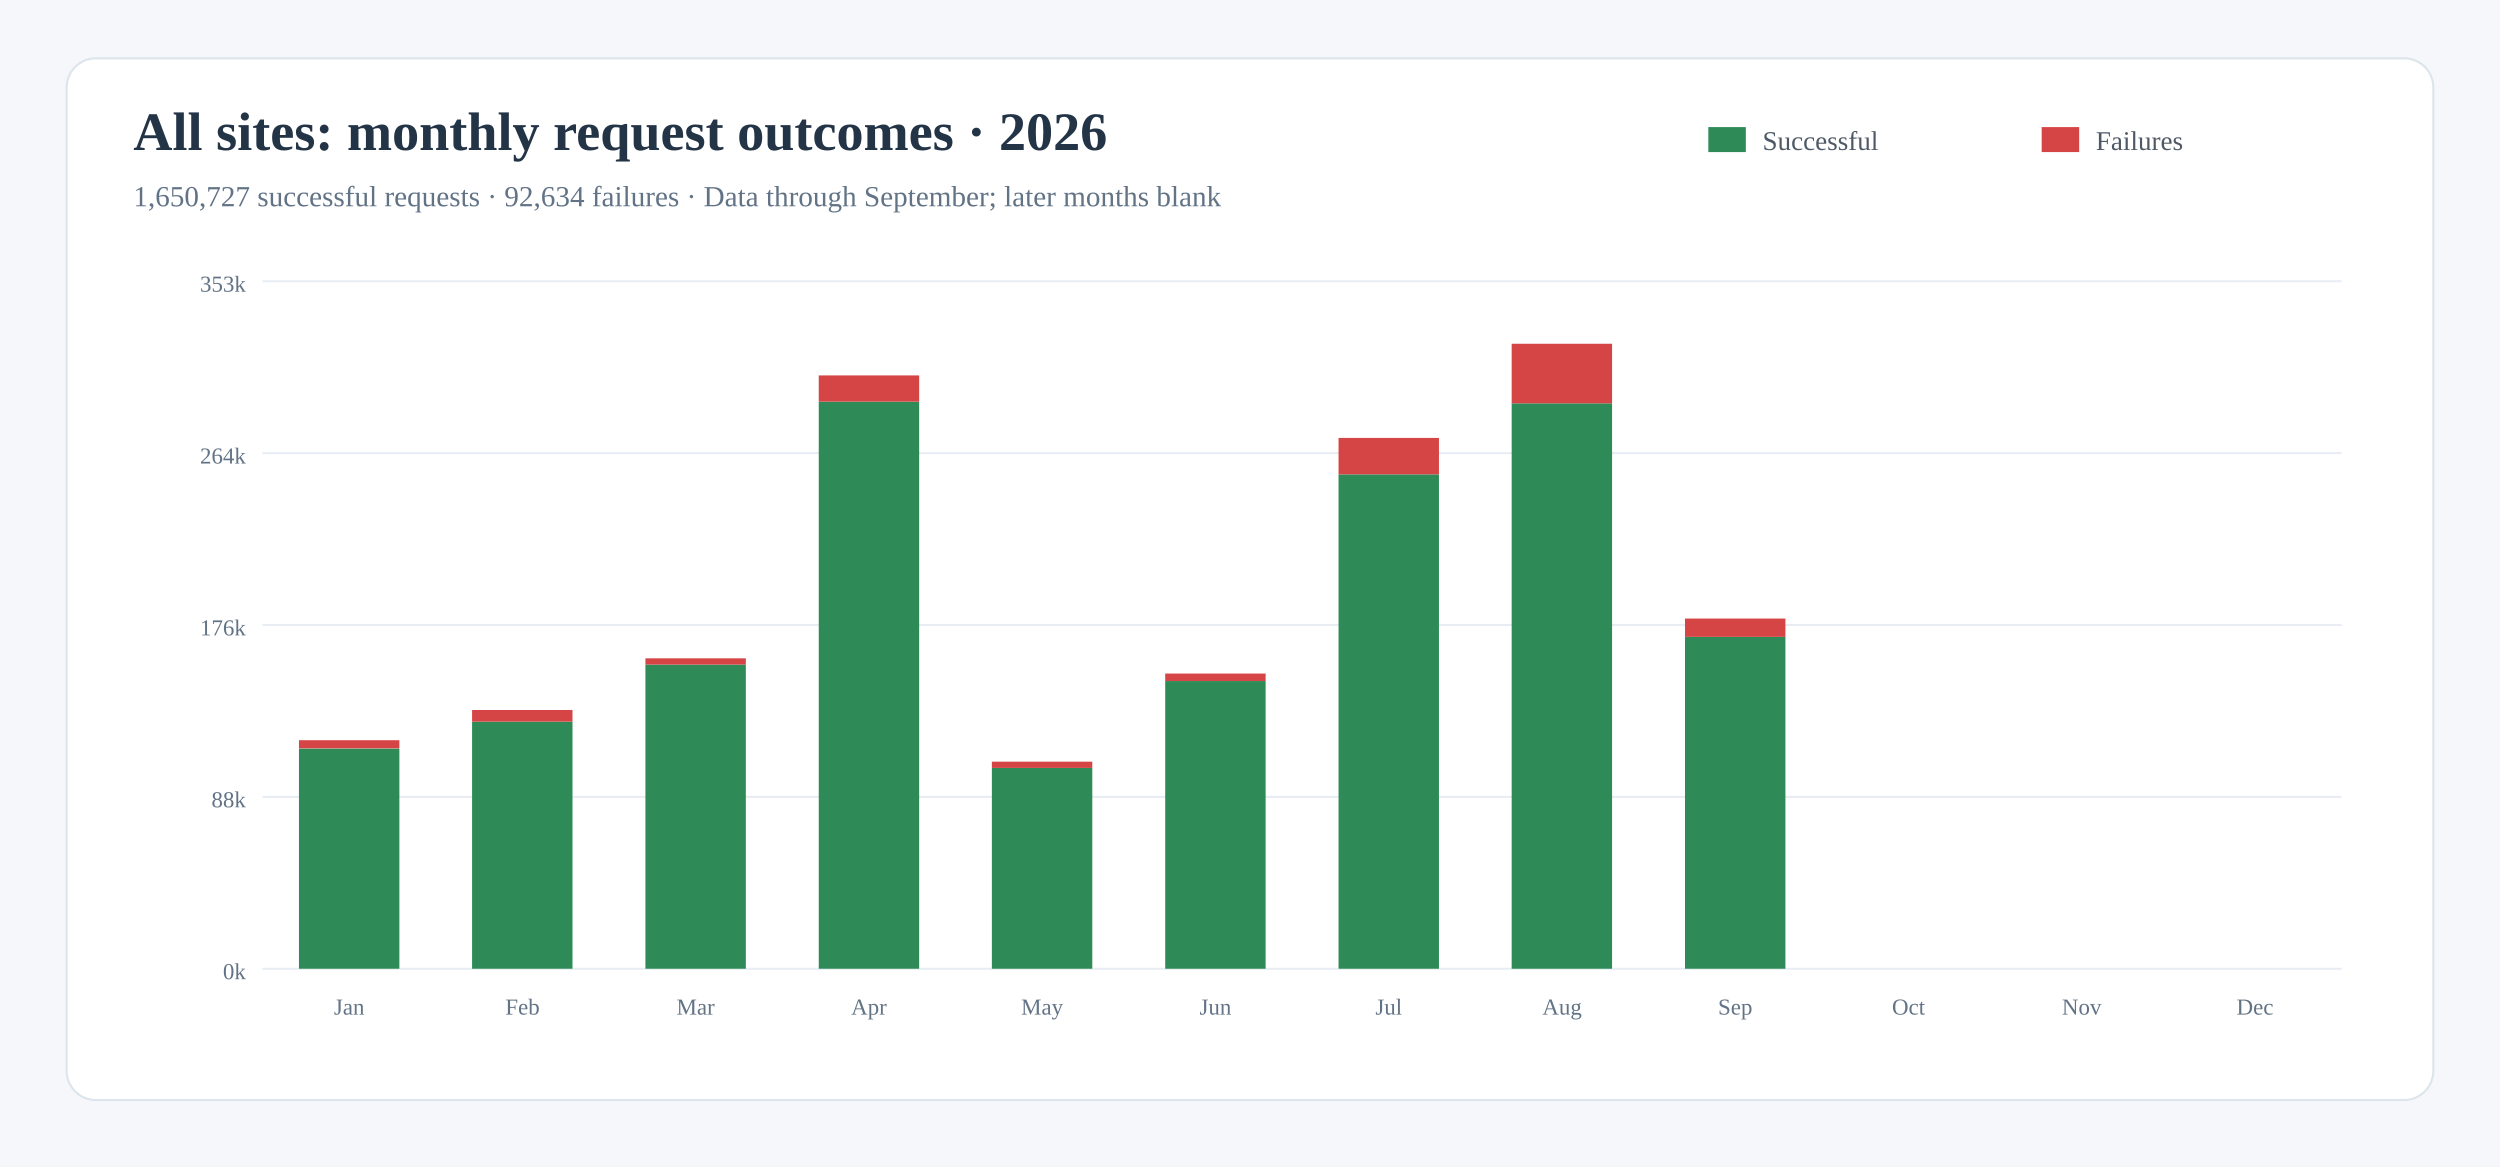
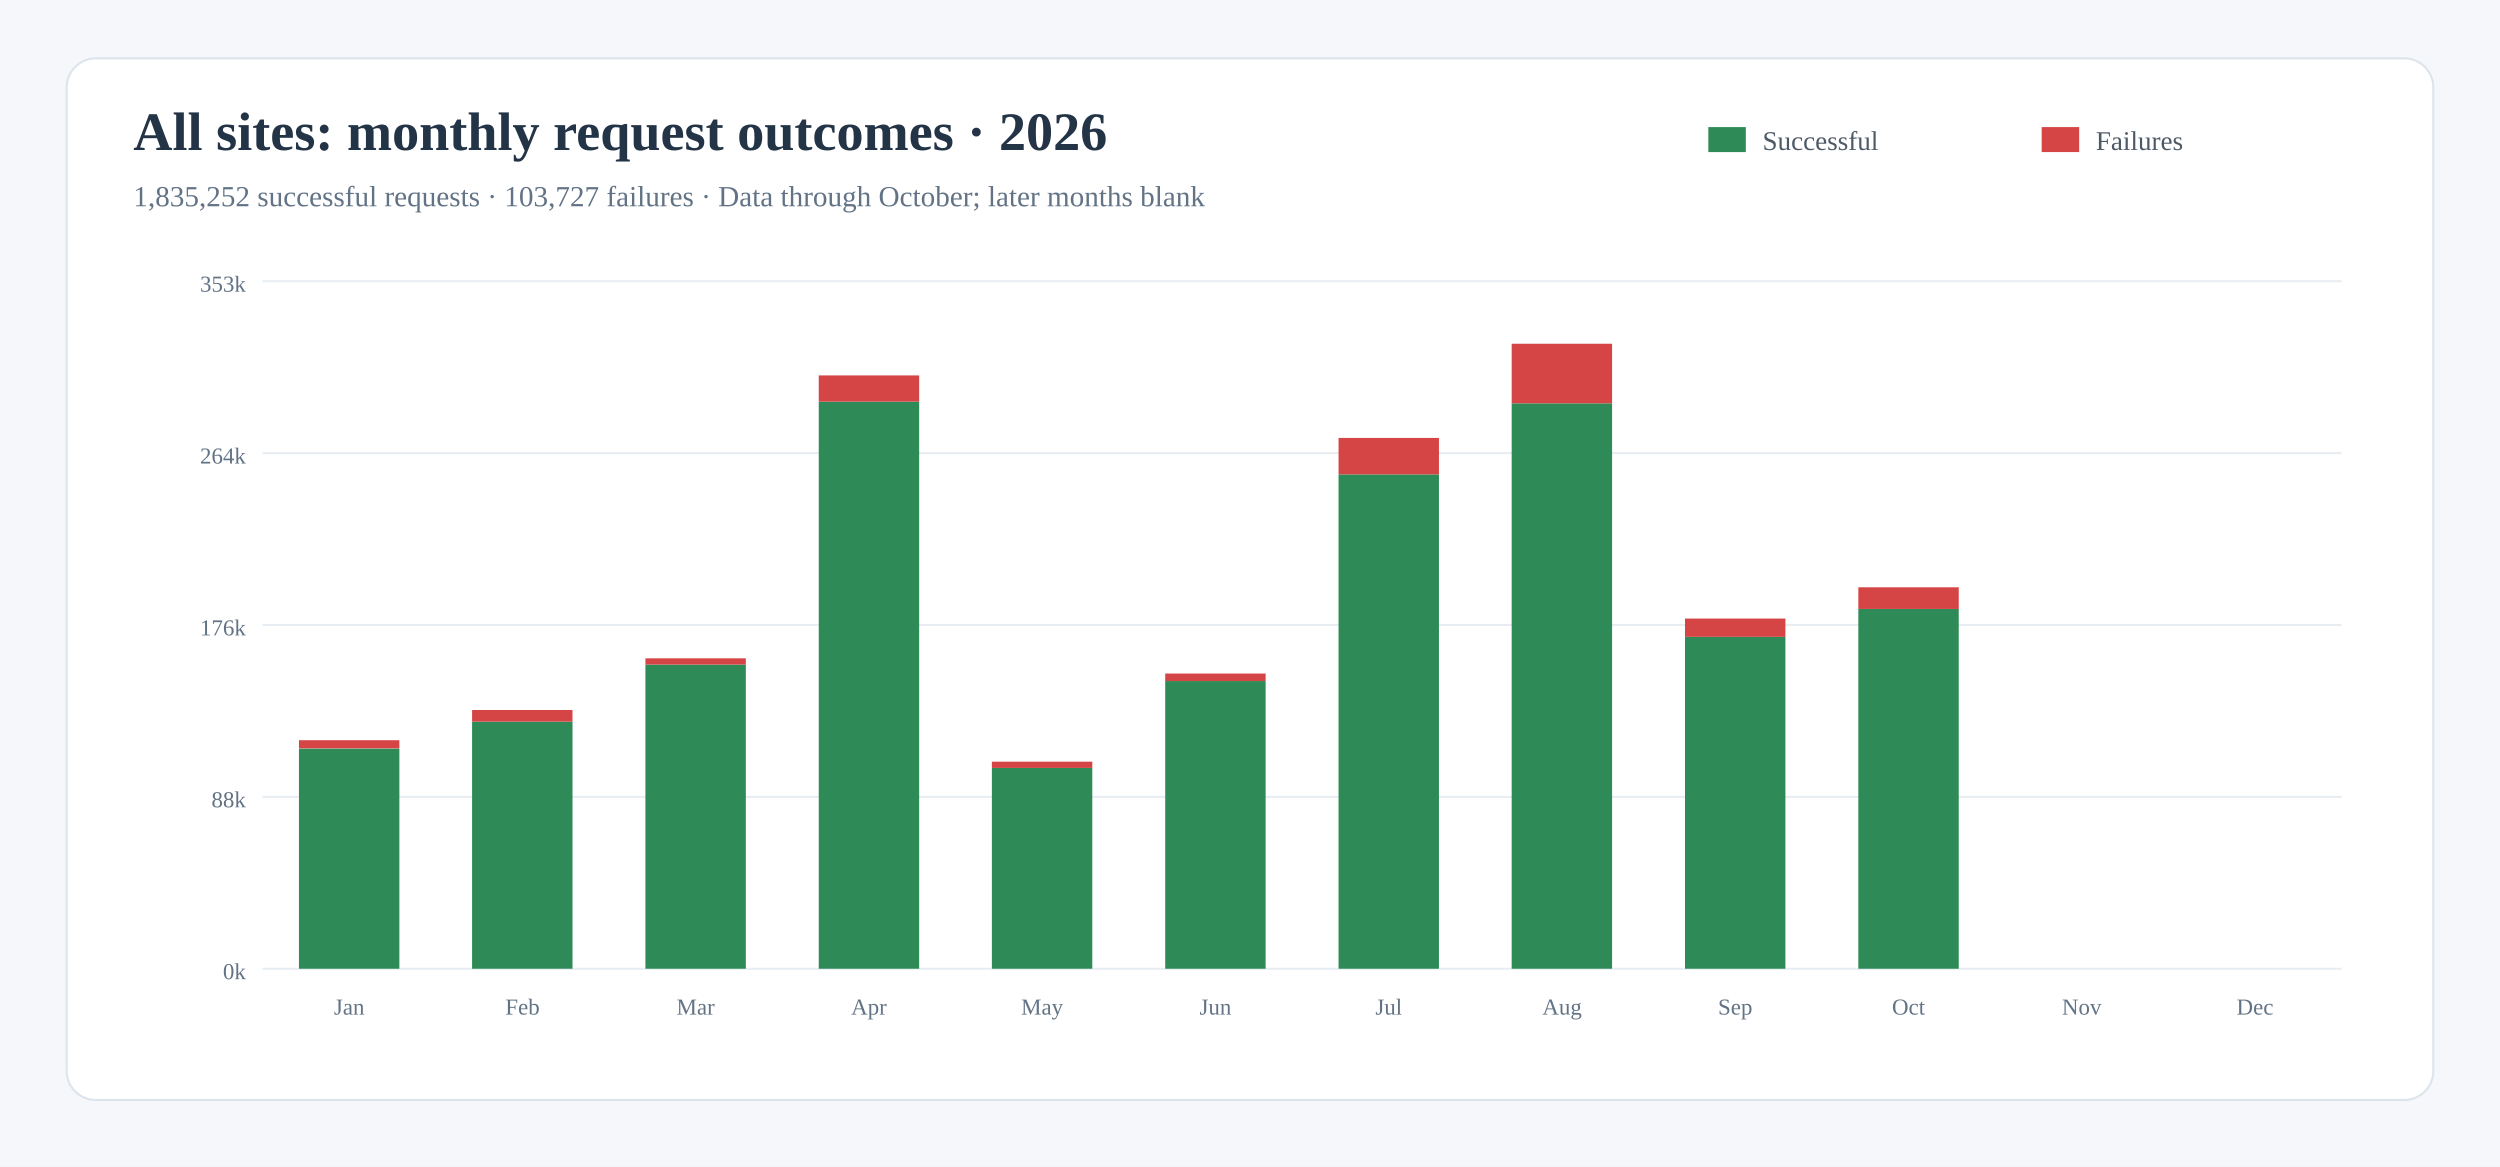
<svg xmlns="http://www.w3.org/2000/svg" width="1200" height="560" viewBox="0 0 1200 560">
  <rect width="100%" height="100%" fill="#f5f7fa" />
  <rect x="32" y="28" width="1136" height="500" rx="14" fill="#fff" stroke="#dce4ec" />
  <text x="64.0" y="72.0" font-size="26" text-anchor="start" fill="#243447" font-weight="700">All sites: monthly request outcomes · 2026</text>
-   <text x="64.0" y="99.0" font-size="14" text-anchor="start" fill="#627386" font-weight="400">1,650,727 successful requests · 92,634 failures · Data through September; later months blank</text>
+   <text x="64.0" y="99.0" font-size="14" text-anchor="start" fill="#627386" font-weight="400">1,835,252 successful requests · 103,727 failures · Data through October; later months blank</text>
  <line x1="126" y1="465.0" x2="1124" y2="465.0" stroke="#e7edf3" />
  <text x="118.0" y="470.0" font-size="11" text-anchor="end" fill="#627386" font-weight="400">0k</text>
  <line x1="126" y1="382.5" x2="1124" y2="382.5" stroke="#e7edf3" />
  <text x="118.0" y="387.5" font-size="11" text-anchor="end" fill="#627386" font-weight="400">88k</text>
  <line x1="126" y1="300.0" x2="1124" y2="300.0" stroke="#e7edf3" />
  <text x="118.0" y="305.0" font-size="11" text-anchor="end" fill="#627386" font-weight="400">176k</text>
  <line x1="126" y1="217.5" x2="1124" y2="217.5" stroke="#e7edf3" />
  <text x="118.0" y="222.5" font-size="11" text-anchor="end" fill="#627386" font-weight="400">264k</text>
  <line x1="126" y1="135.0" x2="1124" y2="135.0" stroke="#e7edf3" />
  <text x="118.0" y="140.0" font-size="11" text-anchor="end" fill="#627386" font-weight="400">353k</text>
  <text x="167.6" y="487.0" font-size="11" text-anchor="middle" fill="#627386" font-weight="400">Jan</text>
  <text x="250.8" y="487.0" font-size="11" text-anchor="middle" fill="#627386" font-weight="400">Feb</text>
  <text x="333.9" y="487.0" font-size="11" text-anchor="middle" fill="#627386" font-weight="400">Mar</text>
  <text x="417.1" y="487.0" font-size="11" text-anchor="middle" fill="#627386" font-weight="400">Apr</text>
  <text x="500.2" y="487.0" font-size="11" text-anchor="middle" fill="#627386" font-weight="400">May</text>
  <text x="583.4" y="487.0" font-size="11" text-anchor="middle" fill="#627386" font-weight="400">Jun</text>
  <text x="666.6" y="487.0" font-size="11" text-anchor="middle" fill="#627386" font-weight="400">Jul</text>
  <text x="749.8" y="487.0" font-size="11" text-anchor="middle" fill="#627386" font-weight="400">Aug</text>
  <text x="832.9" y="487.0" font-size="11" text-anchor="middle" fill="#627386" font-weight="400">Sep</text>
  <text x="916.1" y="487.0" font-size="11" text-anchor="middle" fill="#627386" font-weight="400">Oct</text>
  <text x="999.2" y="487.0" font-size="11" text-anchor="middle" fill="#627386" font-weight="400">Nov</text>
  <text x="1082.4" y="487.0" font-size="11" text-anchor="middle" fill="#627386" font-weight="400">Dec</text>
  <rect x="143.5" y="359.3" width="48.2" height="105.7" fill="#2E8B57" />
  <rect x="143.5" y="355.3" width="48.2" height="3.9" fill="#D64545" />
  <rect x="226.6" y="346.4" width="48.2" height="118.6" fill="#2E8B57" />
  <rect x="226.6" y="340.8" width="48.2" height="5.6" fill="#D64545" />
  <rect x="309.8" y="319.0" width="48.2" height="146.0" fill="#2E8B57" />
  <rect x="309.8" y="316.0" width="48.2" height="3.0" fill="#D64545" />
  <rect x="393.0" y="192.8" width="48.2" height="272.2" fill="#2E8B57" />
  <rect x="393.0" y="180.2" width="48.2" height="12.6" fill="#D64545" />
  <rect x="476.1" y="368.6" width="48.2" height="96.4" fill="#2E8B57" />
  <rect x="476.1" y="365.6" width="48.2" height="3.0" fill="#D64545" />
  <rect x="559.3" y="326.9" width="48.2" height="138.1" fill="#2E8B57" />
  <rect x="559.3" y="323.3" width="48.2" height="3.6" fill="#D64545" />
  <rect x="642.5" y="227.7" width="48.2" height="237.3" fill="#2E8B57" />
  <rect x="642.5" y="210.2" width="48.2" height="17.5" fill="#D64545" />
  <rect x="725.6" y="193.6" width="48.2" height="271.4" fill="#2E8B57" />
  <rect x="725.6" y="165.0" width="48.2" height="28.6" fill="#D64545" />
  <rect x="808.8" y="305.7" width="48.2" height="159.3" fill="#2E8B57" />
  <rect x="808.8" y="296.9" width="48.2" height="8.8" fill="#D64545" />
+   <rect x="892.0" y="292.3" width="48.2" height="172.7" fill="#2E8B57" />
+   <rect x="892.0" y="281.9" width="48.2" height="10.4" fill="#D64545" />
  <rect x="820" y="61" width="18" height="12" fill="#2E8B57" />
  <text x="846.0" y="72.0" font-size="13" text-anchor="start" fill="#4d5966" font-weight="400">Successful</text>
  <rect x="980" y="61" width="18" height="12" fill="#D64545" />
  <text x="1006.0" y="72.0" font-size="13" text-anchor="start" fill="#4d5966" font-weight="400">Failures</text>
</svg>
